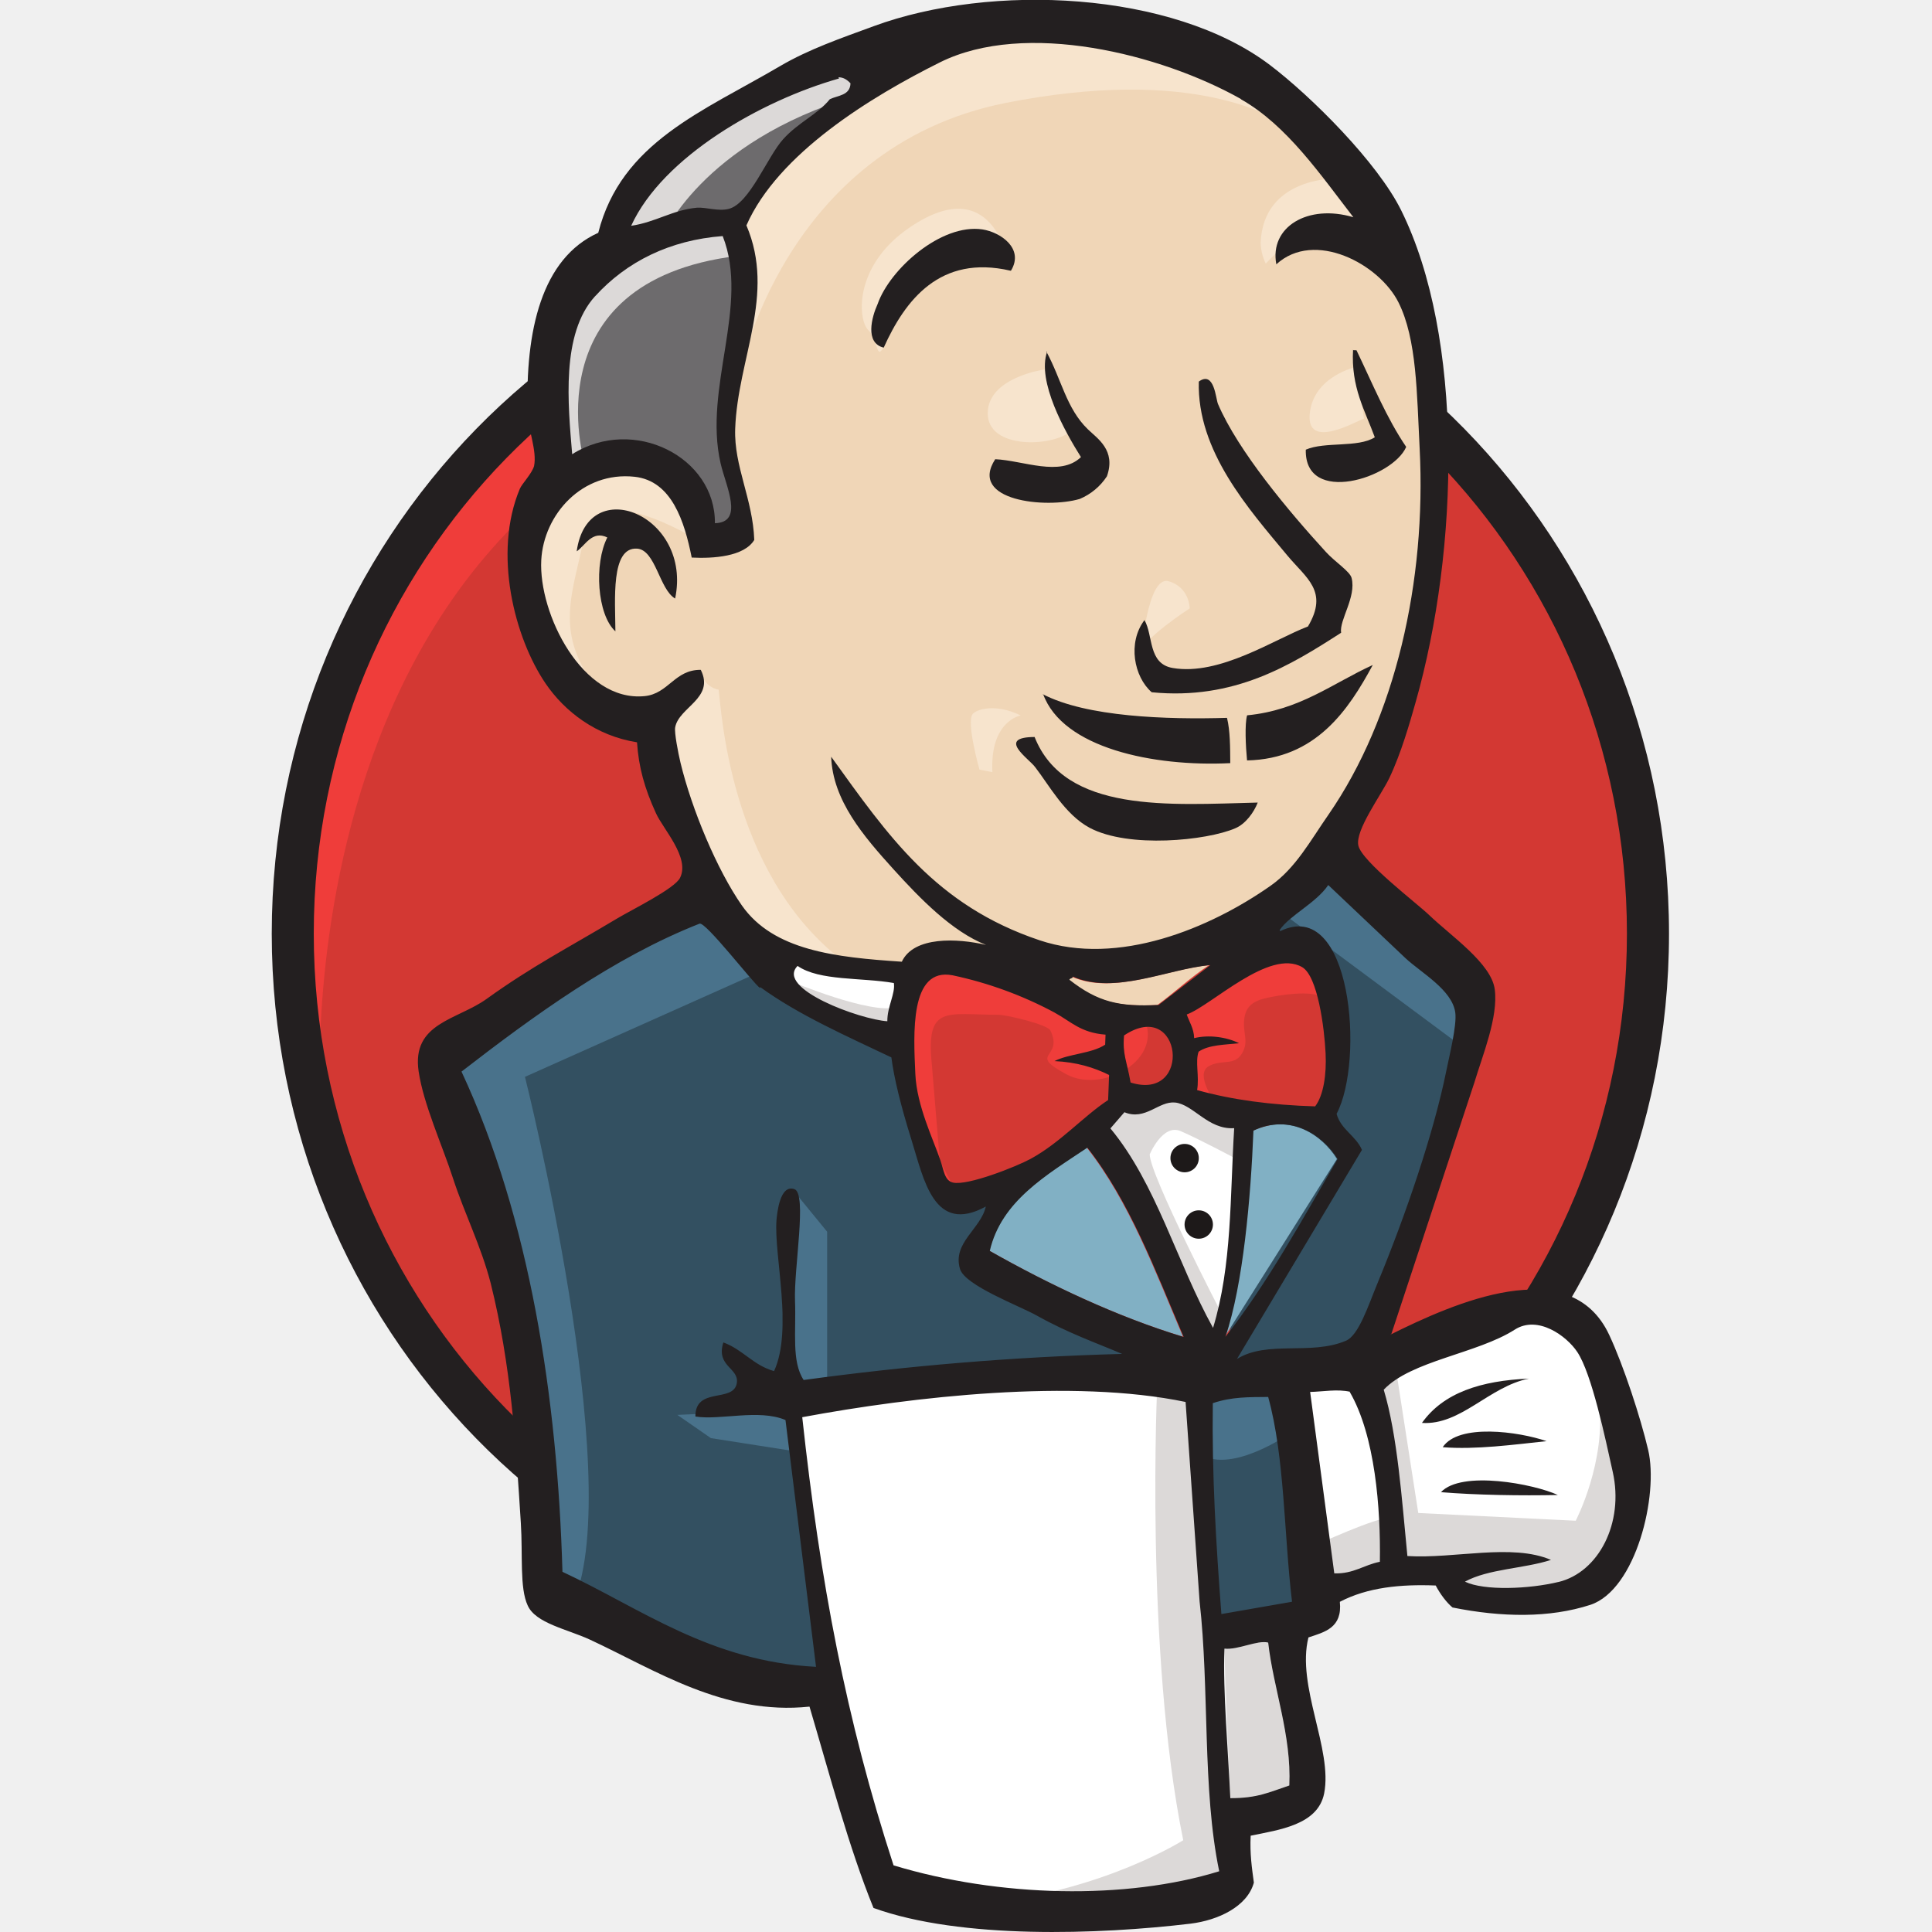
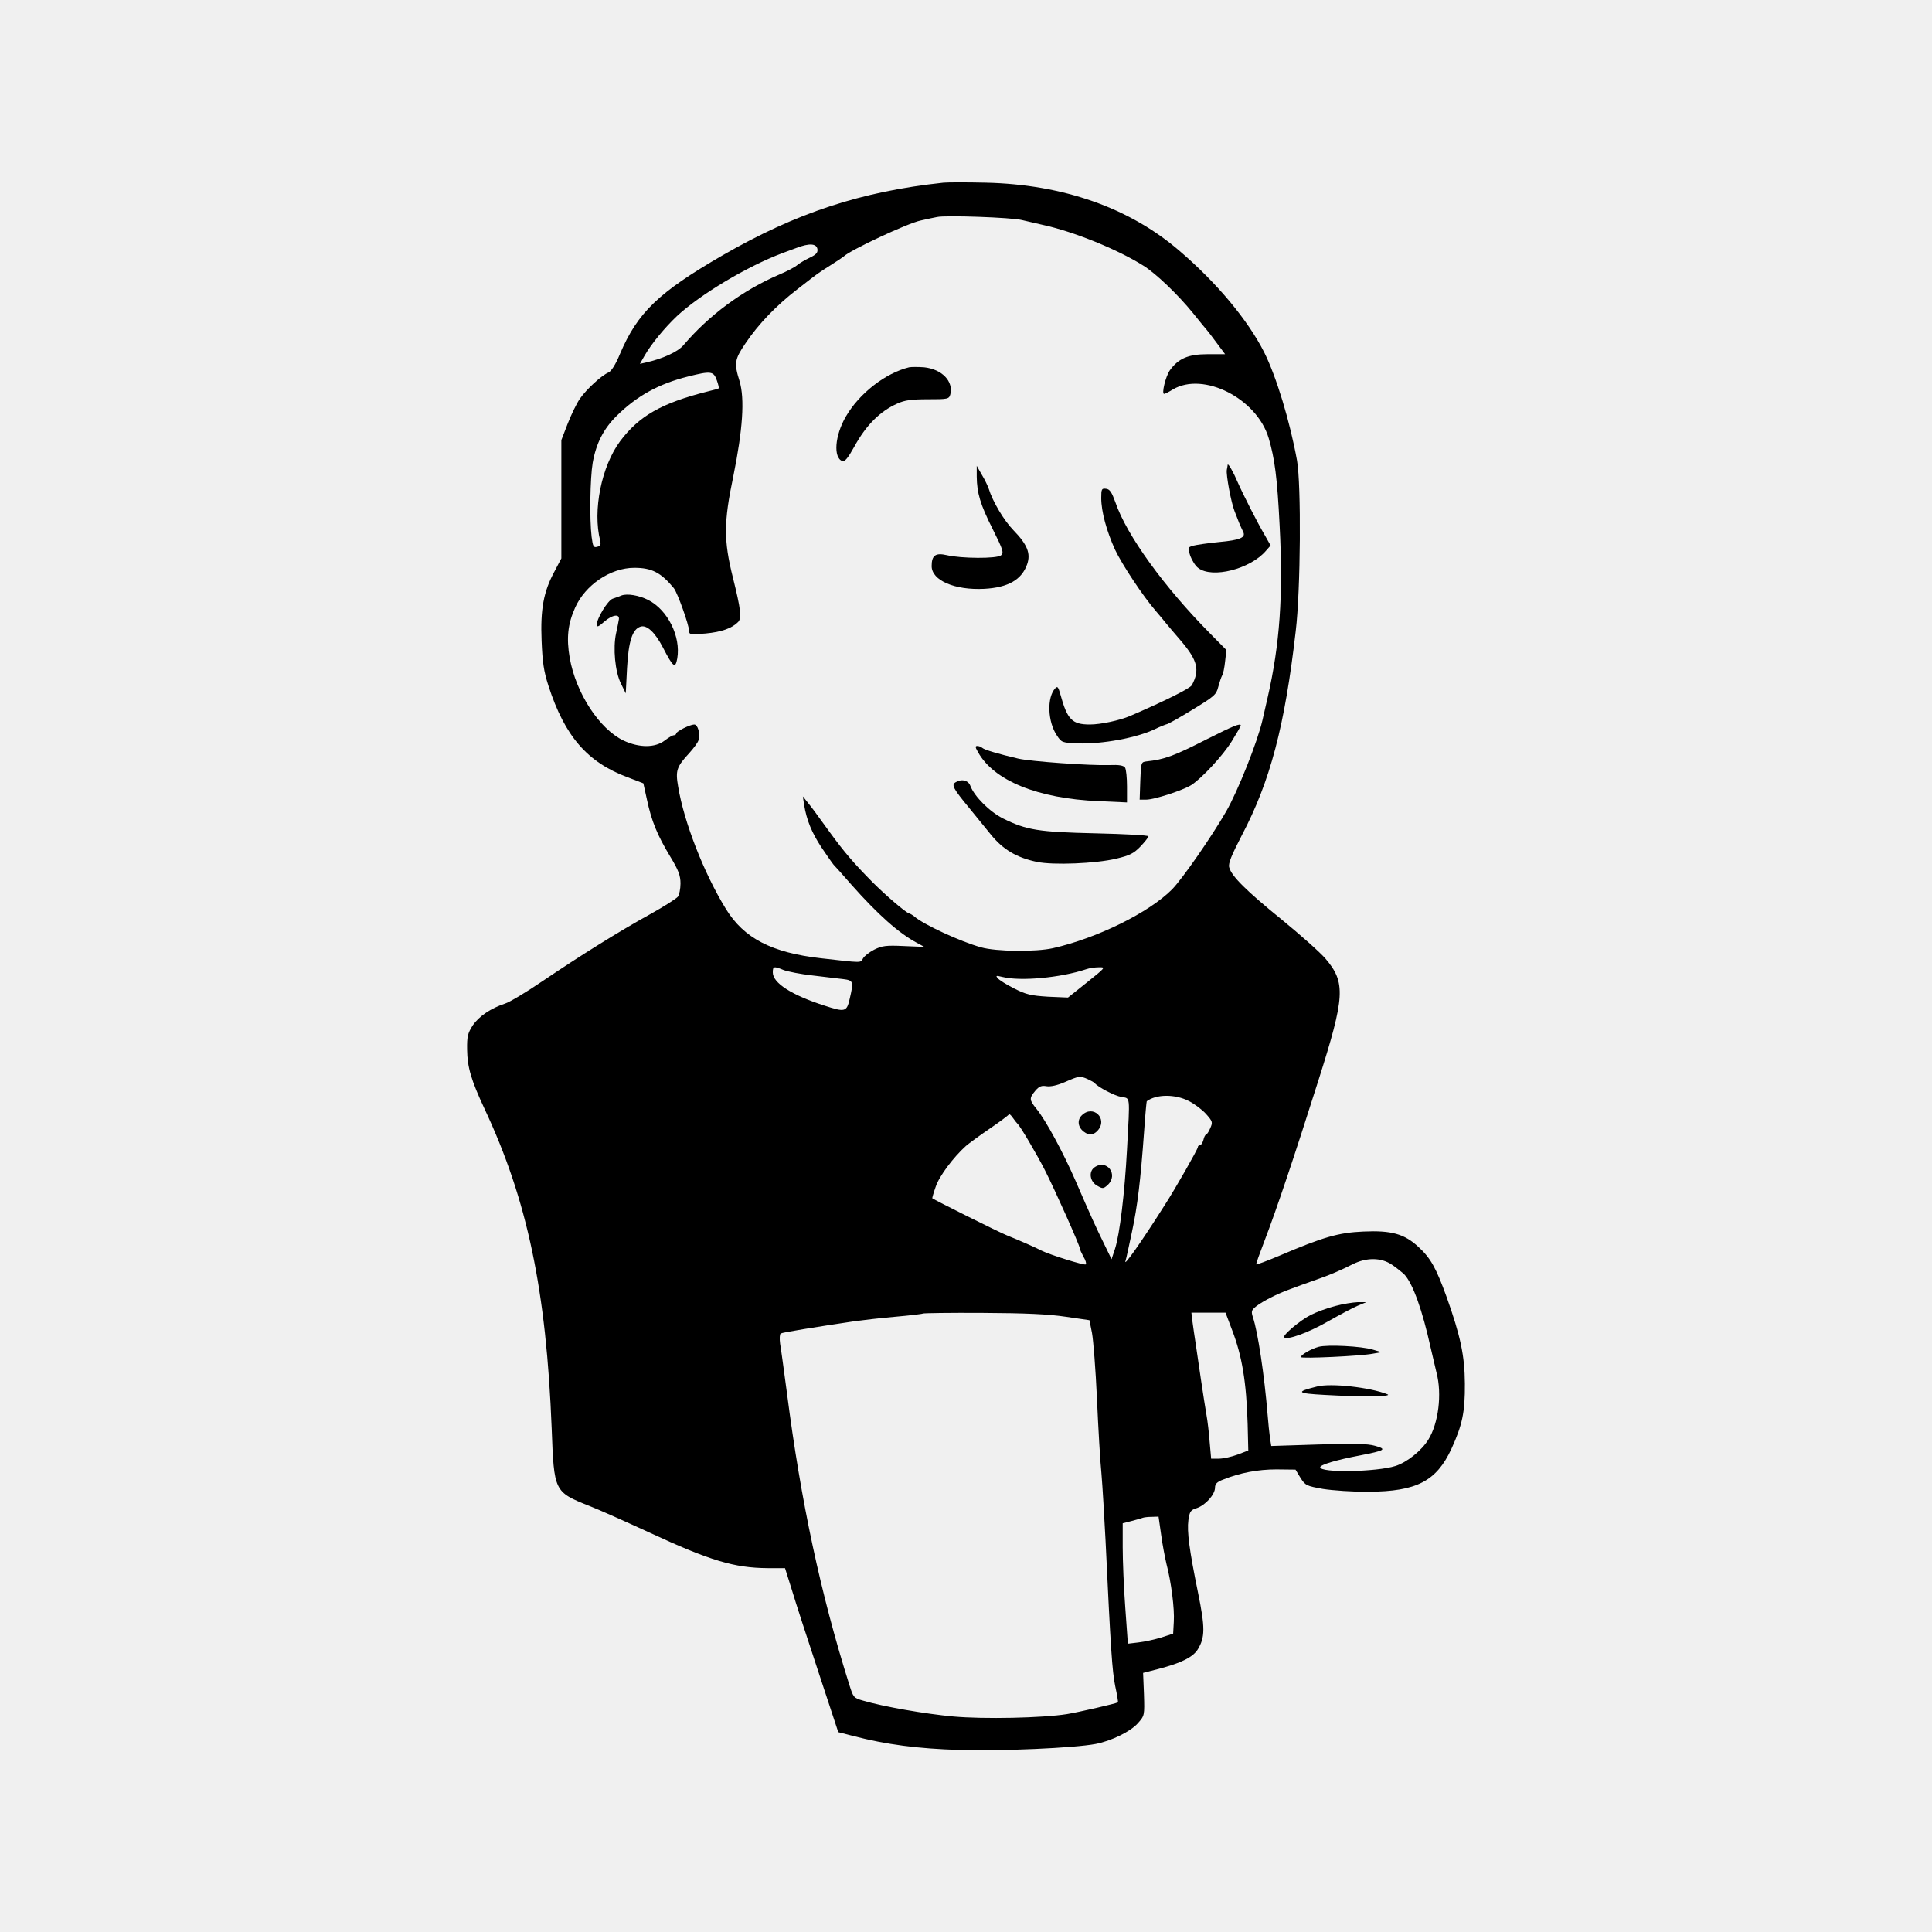
- <svg xmlns="http://www.w3.org/2000/svg" width="64" height="64" viewBox="0 0 32 32">
-   <style>.B{fill-rule:evenodd}.C{fill:#dcd9d8}.D{fill:#d33833}.E{fill:#231f20}.F{fill:#f7e4cd}.G{stroke:#d33833}.H{stroke-width:.257}</style>
-   <path d="M27.295 15.42c0 6.34-5.025 11.48-11.223 11.48S4.85 21.76 4.85 15.42 9.874 3.94 16.072 3.94s11.223 5.14 11.223 11.48" class="B D" />
-   <path d="M5.306 18.263S4.494 6.292 15.524 5.95l-.77-1.283-5.986 2-1.7 1.967-1.496 2.865-.855 3.335.257 2.223" fill="#ef3d3a" />
-   <path d="M8.385 7.59c-1.97 2.015-3.188 4.797-3.188 7.874s1.22 5.86 3.188 7.873 4.685 3.257 7.687 3.257 5.717-1.243 7.687-3.257 3.188-4.797 3.188-7.873-1.22-5.86-3.188-7.874-4.685-3.257-7.687-3.257-5.717 1.243-7.687 3.257zm-.498 16.235c-2.093-2.14-3.386-5.098-3.386-8.36s1.294-6.22 3.386-8.36 4.988-3.468 8.185-3.467 6.093 1.327 8.185 3.467 3.387 5.098 3.387 8.36-1.294 6.22-3.387 8.36-4.988 3.467-8.185 3.467-6.093-1.327-8.185-3.467" class="E" />
-   <g class="B">
-     <path d="M20.796 15.484l-1.7.257-2.31.257-1.496.043-1.454-.043-1.112-.342-.983-1.07-.77-2.18-.17-.47-1.026-.342-.6-.983L8.74 9.2l.47-1.24 1.112-.385.898.428.428.94.513-.086.17-.214-.17-.983-.043-1.24.257-1.7-.01-.977.78-1.246 1.368-.983L16.905.477l2.65.385 2.31 1.667 1.07 1.7.684 1.24.17 3.078-.513 2.65-.94 2.35-.898 1.24" fill="#f0d6b7" />
-     <path d="M19.342 22.88l-6.114.257v1.026l.513 3.59-.257.3L9.21 26.6l-.3-.513-.428-4.83-.983-2.907-.214-.684 3.42-2.35 1.07-.428.94 1.154.812.727.94.3.427.128.513 2.223.385.47.983-.342-.684 1.325 3.72 1.753-.47.257" fill="#335061" />
-     <path d="M9.21 7.96l1.112-.385.898.428.428.94.513-.086.128-.513-.257-.983.257-2.352-.214-1.283.77-.898 1.667-1.325-.47-.64-2.352 1.154-.983.77-.556 1.197-.855 1.154-.257 1.368.17 1.454" fill="#6d6b6d" />
-     <path d="M10.962 3.94s.64-1.582 3.207-2.35.128-.556.128-.556l-2.78 1.07-1.07 1.07-.47.855.983-.086M9.68 7.66s-.898-2.993 2.523-3.42l-.128-.513-2.35.556-.684 2.223.17 1.454.47-.3" class="C" />
-     <path d="M11.048 11.636l.56-.542a.36.36 0 0 0 .295.329c.043.3.17 2.993 2 4.447.168.133-1.368-.214-1.368-.214l-1.368-2.138m7.738-2.695s.1-1.296.45-1.196.35.45.35.45-.848.548-.798.748" class="F" />
+ <svg xmlns="http://www.w3.org/2000/svg" version="1.0" width="32" height="32" viewBox="0 0 900 731" preserveAspectRatio="xMidYMid meet">
+   <g transform="translate(0,731) scale(0.1,-0.1)" fill="#000000" stroke="none">
+     <path d="M4395 7304 c-383 -41 -685 -140 -1030 -339 -297 -172 -395 -266 -477 -459 -20 -49 -41 -81 -53 -86 -32 -13 -103 -78 -134 -123 -16 -23 -41 -76 -57 -117 l-29 -75 0 -276 0 -275 -32 -61 c-51 -94 -66 -176 -60 -323 4 -100 10 -142 32 -210 76 -235 181 -356 369 -426 l73 -28 17 -77 c21 -98 47 -163 108 -264 39 -64 48 -89 48 -126 0 -25 -6 -53 -12 -61 -7 -9 -65 -46 -128 -81 -145 -80 -326 -193 -502 -312 -75 -51 -153 -98 -175 -105 -65 -21 -122 -59 -151 -102 -23 -36 -27 -51 -26 -113 1 -82 19 -142 81 -275 200 -426 288 -848 313 -1491 11 -292 11 -294 175 -359 44 -17 169 -73 280 -124 282 -131 396 -165 551 -166 l81 0 32 -102 c17 -57 73 -229 124 -383 l92 -279 70 -18 c154 -40 300 -59 495 -65 193 -6 534 9 634 28 73 14 163 58 197 97 31 35 31 36 28 135 l-4 99 70 18 c108 28 162 55 185 92 34 56 34 101 1 263 -41 201 -52 285 -45 339 6 40 10 47 40 56 40 14 84 63 84 95 0 17 9 27 39 38 77 31 161 47 247 47 l89 -1 23 -38 c23 -36 28 -38 105 -52 45 -7 141 -14 212 -13 224 1 316 49 386 199 51 112 64 171 63 305 -1 130 -20 220 -85 403 -49 135 -74 181 -132 234 -65 60 -125 77 -256 71 -115 -5 -186 -25 -392 -113 -57 -24 -105 -42 -107 -40 -2 1 16 51 39 111 55 143 139 393 250 744 125 393 129 458 33 570 -25 29 -116 110 -203 181 -165 134 -235 203 -245 244 -5 18 11 56 59 149 132 251 200 508 251 951 23 192 26 682 6 795 -33 182 -96 390 -153 504 -76 150 -220 323 -394 472 -233 201 -543 310 -903 318 -86 2 -175 2 -197 0z m365 -174 c25 -6 68 -16 95 -22 145 -31 352 -115 472 -191 59 -37 161 -135 230 -220 32 -40 60 -74 63 -77 3 -3 24 -30 46 -60 l41 -55 -81 0 c-91 0 -137 -20 -177 -76 -19 -28 -39 -109 -26 -109 3 0 22 9 41 21 142 84 391 -42 446 -227 28 -95 40 -184 51 -407 17 -326 1 -553 -56 -802 -9 -38 -20 -86 -24 -105 -23 -100 -114 -329 -169 -425 -68 -118 -204 -314 -252 -363 -107 -108 -348 -227 -555 -274 -81 -18 -265 -16 -335 4 -97 27 -267 106 -310 143 -8 7 -20 14 -27 16 -16 5 -108 84 -168 144 -88 89 -131 139 -201 235 -78 108 -77 106 -104 140 l-20 25 6 -40 c12 -71 35 -128 81 -198 25 -37 50 -73 56 -80 7 -7 44 -48 82 -92 126 -142 222 -227 306 -272 l35 -19 -96 4 c-83 4 -102 1 -138 -17 -23 -12 -46 -30 -52 -41 -11 -21 -1 -21 -195 1 -230 26 -359 93 -443 229 -103 167 -196 406 -223 571 -13 75 -7 92 52 156 20 22 40 49 43 60 9 29 -3 73 -20 73 -19 0 -84 -32 -84 -42 0 -4 -5 -8 -11 -8 -6 0 -25 -11 -43 -25 -45 -34 -118 -34 -191 0 -113 54 -222 221 -251 385 -16 93 -9 158 25 234 47 106 165 186 276 186 81 0 124 -22 184 -95 17 -21 71 -172 71 -199 0 -17 6 -18 77 -12 74 7 122 24 151 53 18 18 13 60 -24 208 -43 172 -43 257 2 471 44 217 54 361 29 444 -26 83 -23 101 28 176 60 89 142 175 242 252 103 80 92 72 155 112 30 19 57 37 60 40 27 28 299 156 360 168 30 7 64 14 75 16 37 9 349 -2 395 -14z m-952 -136 c2 -16 -6 -25 -35 -39 -21 -10 -47 -25 -58 -34 -11 -10 -49 -30 -85 -45 -172 -74 -328 -190 -447 -330 -26 -30 -95 -62 -175 -80 l-27 -6 21 37 c32 56 94 131 152 186 109 101 326 231 491 293 11 4 40 15 65 24 60 23 94 21 98 -6z m-469 -610 c7 -19 11 -37 9 -38 -1 -2 -25 -8 -53 -15 -214 -54 -318 -114 -406 -231 -87 -117 -129 -323 -93 -464 4 -18 1 -25 -14 -28 -17 -5 -20 1 -26 46 -10 83 -7 274 5 345 16 91 51 159 112 219 94 93 196 149 332 183 107 27 119 25 134 -17z m312 -2748 c19 -7 79 -19 134 -25 55 -7 119 -14 143 -17 48 -6 49 -11 30 -93 -14 -60 -21 -62 -119 -30 -152 49 -239 105 -239 154 0 29 5 30 51 11z m1413 -57 l-89 -71 -93 4 c-79 5 -102 10 -157 38 -36 18 -71 40 -77 48 -11 13 -8 13 22 6 83 -21 270 -4 390 36 14 5 40 9 59 9 33 1 31 -1 -55 -70z m3 -451 c15 -7 30 -15 33 -19 15 -18 92 -59 124 -64 42 -8 40 13 26 -245 -11 -205 -34 -395 -56 -463 l-16 -48 -33 68 c-39 79 -64 134 -135 298 -58 133 -138 281 -182 335 -34 42 -34 49 -5 84 18 21 29 25 52 21 19 -3 50 4 85 19 66 29 71 30 107 14z m471 -102 c26 -13 62 -40 80 -60 31 -35 32 -39 20 -66 -7 -17 -16 -30 -19 -30 -4 0 -10 -11 -13 -25 -4 -14 -11 -25 -16 -25 -6 0 -10 -4 -10 -9 0 -9 -104 -192 -155 -271 -107 -169 -193 -291 -182 -259 3 8 16 69 30 135 26 122 40 236 57 473 5 74 11 135 12 136 44 33 132 34 196 1z m-798 -106 c12 -10 87 -137 127 -215 46 -90 163 -352 163 -365 0 -5 8 -22 17 -39 10 -16 15 -33 11 -36 -6 -6 -168 45 -206 64 -24 13 -106 49 -161 71 -36 14 -340 166 -348 173 -1 1 6 26 16 54 16 49 83 138 141 190 14 12 63 48 110 80 47 32 87 62 89 66 2 5 10 -2 19 -15 9 -13 19 -25 22 -28z m1745 -657 c22 -15 48 -36 59 -47 39 -45 82 -164 121 -341 9 -38 21 -90 27 -115 26 -99 9 -235 -38 -311 -32 -52 -100 -106 -153 -123 -88 -28 -351 -33 -351 -6 0 12 79 35 185 55 118 23 128 29 70 45 -35 10 -98 11 -265 6 l-218 -7 -6 38 c-3 21 -8 70 -11 108 -15 184 -46 388 -68 452 -9 29 -8 34 14 52 13 11 47 31 74 44 43 22 83 37 230 89 47 17 96 38 145 63 65 33 134 33 185 -2z m-1520 -242 l110 -16 12 -60 c6 -33 17 -170 23 -305 6 -135 15 -292 21 -350 5 -58 13 -197 19 -310 24 -508 31 -610 45 -679 9 -41 14 -74 13 -76 -9 -6 -183 -46 -238 -55 -114 -18 -386 -24 -530 -11 -130 12 -326 46 -420 74 -43 12 -45 15 -63 72 -134 424 -226 855 -291 1360 -14 105 -28 209 -32 231 -3 23 -2 44 3 47 7 5 161 30 343 57 36 5 121 15 190 21 69 6 127 13 129 15 2 2 128 4 280 3 200 -1 306 -6 386 -18z m775 -63 c46 -120 66 -240 72 -436 l3 -124 -50 -19 c-27 -10 -66 -19 -87 -19 l-36 0 -7 78 c-3 42 -10 100 -15 127 -5 28 -16 100 -25 160 -9 61 -20 137 -25 170 -5 33 -12 79 -15 103 l-5 42 79 0 80 0 31 -82z m-331 -952 c6 -46 18 -107 25 -137 22 -84 38 -208 34 -269 l-3 -55 -55 -18 c-30 -9 -78 -20 -106 -23 l-50 -6 -12 168 c-7 93 -12 219 -12 281 l0 112 43 11 c23 6 47 13 52 15 6 2 24 4 41 4 l31 1 12 -84z" />
+     <path d="M4235 6444 c-110 -27 -232 -121 -295 -230 -51 -88 -59 -191 -16 -207 11 -4 26 14 55 66 55 101 120 166 201 202 35 16 66 20 143 20 93 0 98 1 104 23 15 61 -39 117 -122 126 -28 2 -59 2 -70 0z" />
+     <path d="M5719 5990 c0 -3 -2 -13 -4 -24 -4 -23 20 -152 36 -192 6 -16 16 -40 21 -54 6 -14 14 -32 19 -42 14 -27 -14 -39 -113 -48 -51 -5 -105 -13 -120 -17 -26 -8 -26 -9 -13 -48 8 -21 24 -47 37 -56 65 -50 242 -5 315 80 l22 25 -26 46 c-35 59 -103 193 -128 250 -19 45 -44 89 -46 80z" />
+     <path d="M4550 5935 c1 -77 16 -129 75 -246 48 -96 52 -109 38 -121 -20 -16 -185 -15 -253 1 -52 12 -70 -1 -70 -51 0 -67 108 -113 245 -106 112 6 175 43 200 115 17 50 1 91 -64 158 -44 45 -97 134 -115 193 -4 12 -18 42 -32 65 l-24 42 0 -50z" />
+     <path d="M5130 5835 c0 -63 25 -154 64 -240 33 -70 131 -218 190 -286 17 -20 40 -47 50 -60 11 -13 41 -49 68 -80 77 -91 88 -135 50 -206 -9 -15 -120 -71 -287 -143 -49 -21 -138 -40 -188 -40 -83 0 -105 23 -137 139 -10 36 -14 41 -24 30 -40 -42 -36 -157 8 -221 21 -32 24 -33 98 -36 112 -4 274 26 357 66 25 12 50 22 55 23 6 0 61 31 121 68 102 62 111 70 120 106 6 22 14 46 18 53 5 7 11 37 14 66 l6 53 -74 75 c-215 217 -391 460 -443 613 -17 47 -26 61 -43 63 -21 3 -23 -1 -23 -43z" />
+     <path d="M2895 5381 c-11 -5 -30 -11 -41 -15 -23 -8 -74 -92 -74 -121 0 -13 8 -10 36 15 36 31 71 37 67 10 -1 -8 -7 -37 -13 -65 -15 -68 -5 -180 23 -235 l22 -45 6 118 c7 126 25 181 63 193 29 9 67 -26 104 -97 48 -93 58 -101 67 -51 17 102 -44 225 -135 272 -44 22 -98 31 -125 21z" />
+     <path d="M5625 4713 c-157 -80 -200 -96 -285 -105 -24 -3 -25 -5 -28 -90 l-3 -88 31 0 c37 0 169 43 208 67 49 31 148 137 190 205 23 37 42 70 42 73 0 13 -34 -1 -155 -62z" />
+     <path d="M4555 4653 c73 -134 278 -218 563 -230 l132 -6 0 74 c0 41 -4 80 -9 88 -7 10 -27 14 -73 12 -92 -3 -368 17 -424 30 -90 21 -159 41 -168 50 -6 5 -16 9 -23 9 -11 0 -10 -6 2 -27z" />
+     <path d="M4450 4510 c-18 -12 -10 -28 65 -119 28 -34 73 -90 101 -124 56 -69 119 -107 214 -127 76 -16 274 -8 370 15 63 15 81 24 113 57 20 21 37 43 37 47 0 5 -111 11 -247 14 -265 6 -321 15 -430 69 -62 31 -134 102 -153 153 -10 26 -42 33 -70 15z" />
+     <path d="M5039 2959 c-22 -22 -18 -55 10 -76 23 -18 45 -16 64 5 50 55 -21 124 -74 71z" />
+     <path d="M5097 2716 c-27 -21 -19 -67 15 -85 24 -14 28 -14 47 3 54 49 -4 125 -62 82z" />
+     <path d="M6220 2071 c-36 -9 -87 -28 -113 -41 -50 -25 -134 -96 -125 -105 14 -14 113 22 202 73 55 31 118 65 140 74 l41 17 -40 0 c-22 -1 -69 -8 -105 -18z" />
+     <path d="M6143 1881 c-34 -9 -83 -37 -83 -48 0 -8 282 5 335 16 l40 7 -40 12 c-52 16 -211 24 -252 13z" />
+     <path d="M6135 1696 c-101 -25 -95 -32 36 -39 173 -10 320 -8 292 3 -80 32 -263 53 -328 36z" />
  </g>
-   <path d="M22.464 6.077s-.705.15-.77.77.77.128.898.086M17.3 6.12s-.94.128-.94.727 1.07.556 1.368.3" class="F" />
-   <g class="B">
-     <path d="M11.475 8.9S9.85 7.916 9.68 8.857s-.556 1.625.257 2.608l-.556-.17-.513-1.325-.17-1.283.983-1.026 1.112.086.64.513.043.64m.77-2.694s.727-3.762 4.404-4.5c3.027-.598 4.617.128 5.216.812 0 0-2.694-3.206-5.26-2.223s-4.446 2.8-4.406 3.943l.043 1.967m9.92-3.25s-1.24-.043-1.283 1.07a.86.86 0 0 0 .085.342s.984-1.112 1.582-.513m-5.813.628s-.213-1.706-1.668-.714c-.94.64-.855 1.54-.684 1.7s.125.515.255.28.087-1.006.558-1.22 1.24-.453 1.54-.055" class="F" />
-     <path d="M12.715 16.04l-4.02 1.796s1.667 6.627.812 8.68l-.6-.214-.043-2.523L7.756 19l-.47-1.325 4.2-2.822 1.24 1.197m.404 3.655l.57.696v2.565h-.684l-.085-2c0-.214.085-.983.085-.983m.127 3.367l-1.924.085.556.385 1.368.214" fill="#49728b" />
-     <g fill="#335061">
-       <path d="M19.727 22.923l1.582-.043.385 3.934-1.625.214-.342-4.104" />
-       <path d="M20.155 22.923l2.394-.128.983-2.608c0-.128.855-3.59.855-3.59l-1.924-2.01-.385-.342-1.026 1.026v3.976l-.898 3.677" />
-     </g>
-     <path d="M21.224 22.624l-1.496.3.214 1.197c.556.257 1.496-.428 1.496-.428m-.172-8.55l2.993 2.223.086-1.026-2.266-2.095-.812.898" fill="#49728b" />
-     <path d="M14.627 31.346l-.885-3.592-.44-2.65-.073-1.967 4.006-.213h2.493l-.227 4.5.385 3.463-.043.64-3.25.257-1.967-.428" fill="#fff" />
-     <path d="M19.17 22.88s-.214 4.447.428 7.6c0 0-1.283.812-3.164 1.026l3.59-.128.428-.257-.513-7.012-.128-1.497" class="C" />
-     <path d="M21.767 26.472l1.667-.47 3.164-.17.47-1.454-.855-2.523-.983-.128-1.368.428-1.313.64-.697-.128-.543.213" fill="#fff" />
-     <path d="M21.737 25.616s1.112-.513 1.283-.47l-.47-2.352.556-.214.385 2.48 2.608.128s.513-.983.385-2l.47 1.368.043.77-.684 1.026-.77.17-1.283-.043-.428-.556-1.496.214-.47.17" class="C" />
-   </g>
-   <path d="M20.056 22.58l-.94-2.394-.983-1.41s.214-.6.513-.6h.983l.94.342-.085 1.582-.428 2.48" fill="#fff" />
-   <path d="M20.24 21.77s-1.197-2.31-1.197-2.65c0 0 .214-.513.513-.385s.94.47.94.47v-.812l-1.454-.3-.983.128 1.667 3.934.342.043" class="B C" />
-   <path d="M15.01 16.125l-1.184-.13-1.112-.342v.385l.543.6 1.7.77" fill="#fff" />
-   <g class="B">
-     <path d="M13.1 16.254s1.325.556 1.753.428l.043.513-1.197-.256-.727-.513.128-.17" class="C" />
-     <path d="M21.762 18.323c-.725-.02-1.38-.107-1.955-.27.04-.235-.034-.466.025-.636.16-.115.428-.113.67-.14-.21-.103-.503-.143-.744-.084-.006-.163-.08-.264-.123-.392.408-.146 1.37-1.1 1.912-.784.258.15.368 1.01.388 1.426.017.346-.03.696-.173.88" class="D" />
-   </g>
-   <path d="M21.762 18.323c-.725-.02-1.38-.107-1.955-.27.04-.235-.034-.466.025-.636.16-.115.428-.113.67-.14-.21-.103-.503-.143-.744-.084-.006-.163-.08-.264-.123-.392.408-.146 1.37-1.1 1.912-.784.258.15.368 1.01.388 1.426.017.346-.03.696-.173.88z" fill="none" class="G H" />
-   <path d="M18.293 17.137l-.006.166c-.227.15-.592.147-.84.272.366.016.655.104.905.23l-.016.415c-.415.284-.794.708-1.283.974-.23.126-1.042.45-1.288.393-.14-.032-.152-.205-.207-.368-.118-.35-.39-.903-.415-1.428-.03-.663-.097-1.773.617-1.637a6.38 6.38 0 0 1 1.692.619c.273.15.43.333.844.365" class="B D" />
-   <path d="M18.293 17.137l-.006.166c-.227.15-.592.147-.84.272.366.016.655.104.905.23l-.016.415c-.415.284-.794.708-1.283.974-.23.126-1.042.45-1.288.393-.14-.032-.152-.205-.207-.368-.118-.35-.39-.903-.415-1.428-.03-.663-.097-1.773.617-1.637a6.38 6.38 0 0 1 1.692.619c.273.15.43.333.844.365z" fill="none" class="G H" />
-   <path d="M18.705 17.928c-.063-.36-.137-.464-.108-.78.963-.642 1.143 1.102.108.78" class="B D" />
-   <path d="M18.705 17.928c-.063-.36-.137-.464-.108-.78.963-.642 1.143 1.102.108.78z" fill="none" class="G H" />
-   <path d="M20.1 18.22s-.3-.428-.086-.556.428 0 .556-.214 0-.342.043-.6.257-.3.47-.342.812-.128.898.086l-.257-.77-.513-.17-1.625.94-.086.47v.94m-3.9 1.626l-.166-2c-.1-.995.24-.822 1.102-.822.132 0 .8.157.86.257.233.476-.4.37.27.73.556.303 1.538-.184 1.313-.858-.126-.15-.655-.047-.845-.145l-1.002-.52c-.425-.22-1.407-.542-1.86-.234-1.148.78.072 2.732.482 3.546" fill="#ef3d3a" class="B" />
-   <path d="M16.735 4.483c-1.165-.27-1.744.488-2.098 1.275-.315-.076-.2-.505-.1-.724.2-.574 1.05-1.337 1.736-1.234.296.045.696.315.472.683M22.413 5.8l.055.002c.263.547.5 1.127.823 1.6-.223.518-1.685.977-1.663.046.316-.138.862-.028 1.143-.205-.162-.445-.396-.824-.36-1.453m-5.08.034c.25.458.33.94.686 1.285.16.156.47.346.317.78a1 1 0 0 1-.45.375c-.555.164-1.85.034-1.4-.658.46.02 1.076.298 1.42-.035-.264-.42-.733-1.255-.56-1.746m4.87 4.655c-.836.537-1.768 1.12-3.138.986-.293-.254-.404-.82-.12-1.195.148.254.055.723.468.793.777.133 1.682-.475 2.24-.688.347-.585-.03-.8-.342-1.176-.64-.77-1.497-1.726-1.466-2.88.258-.187.28.286.318.372.334.78 1.174 1.78 1.787 2.45.15.165.4.323.426.432.08.317-.207.696-.174.907m-11.03-.567c-.262-.15-.324-.808-.632-.827-.44-.027-.36.855-.358 1.37-.303-.275-.356-1.12-.134-1.555-.253-.124-.367.137-.507.23.18-1.312 1.92-.6 1.63.783m11.555 1.1c-.4.74-.94 1.556-2.082 1.58-.023-.24-.04-.603.001-.747.873-.084 1.412-.528 2.08-.833m-5.47.48c.728.383 2.067.424 3.057.395.053.217.052.485.054.75-1.273.063-2.777-.25-3.1-1.145m-.14.714c.504 1.265 2.235 1.12 3.695 1.084-.064.164-.204.358-.377.428-.468.2-1.758.335-2.407-.01-.412-.22-.676-.714-.902-1.004-.1-.14-.652-.498-.008-.5" class="E B" />
-   <path d="M22.144 19.196l-1.858 2.945c.294-.864.42-2.31.464-3.414.615-.288 1.142.065 1.394.47" fill="#81b0c4" class="B" />
-   <path d="M25.324 22.834c-.662.132-1.127.776-1.772.734.355-.5.976-.7 1.772-.734m.292 1.036c-.54.057-1.173.144-1.72.1.26-.396 1.257-.26 1.72-.1m.187.892c-.606.013-1.36.001-1.936-.047.34-.366 1.543-.136 1.936.047" class="E B" />
-   <path d="M21.003 27.206c.087.76.39 1.533.35 2.366-.335.113-.528.212-.977.21l-.098-2.467c.22.015.547-.158.724-.1" class="B C" />
-   <path d="M20.026 15.986c-.304.2-.564.447-.856.66-.648.032-1.002-.045-1.478-.417.008-.03.056-.017.057-.053.694.31 1.576-.126 2.277-.19" fill="#f0d6b7" class="B" />
-   <path d="M16.383 20.716c.19-.826.938-1.254 1.616-1.71.7.89 1.126 2.03 1.595 3.134-1.108-.334-2.24-.876-3.21-1.425" fill="#81b0c4" class="B" />
-   <path d="M20.28 27.316c-.028.675.066 1.76.098 2.467.45.001.642-.098.977-.21.038-.834-.264-1.605-.35-2.366-.177-.047-.503.125-.724.1zm-6.992-3.84c.296 2.722.725 5 1.512 7.42 1.746.53 3.85.576 5.394.098-.283-1.36-.16-3.017-.325-4.47l-.232-3.303c-1.87-.39-4.513-.09-6.348.252zm6.8-.235c-.016 1.17.052 2.322.142 3.493l1.17-.204c-.135-1.127-.12-2.395-.395-3.392-.32.003-.6-.004-.918.103zm2.277-.188c-.213-.05-.46-.002-.665.002l.4 3.005c.32.01.49-.14.755-.192.014-.878-.077-2.088-.5-2.815zm3.448 3.15c.668-.162 1.087-.98.9-1.82-.125-.564-.348-1.627-.587-1.988-.176-.267-.655-.617-1.037-.372-.622.398-1.717.514-2.17.995.227.757.298 1.796.392 2.755.777.048 1.732-.214 2.378.064-.45.146-1.036.147-1.425.36.318.154 1.064.123 1.55.005zm-6.208-4.06c-.47-1.103-.895-2.246-1.595-3.134-.678.455-1.425.883-1.616 1.71.97.55 2.103 1.09 3.21 1.425zm1.156-3.415c-.044 1.103-.17 2.55-.464 3.414.7-.893 1.267-1.933 1.858-2.945-.252-.404-.78-.757-1.394-.47zm-1.3-.466c-.266-.03-.49.305-.837.16l-.232.268c.763.92 1.1 2.224 1.7 3.304.316-1.038.28-2.175.35-3.308-.434.028-.675-.393-.98-.425zm-.843-1.112c-.028.315.045.418.108.78 1.035.324.854-1.42-.108-.78zm-1.148-.377a6.38 6.38 0 0 0-1.692-.619c-.714-.137-.647.974-.617 1.637.024.525.297 1.08.415 1.428.056.163.068.335.207.368.246.057 1.057-.267 1.288-.393.49-.267.868-.7 1.283-.974l.016-.415c-.25-.124-.538-.213-.905-.23.25-.125.614-.123.84-.272l.006-.166c-.414-.032-.57-.216-.844-.365zm-4.26-.774c-.37.376 1.038.888 1.487.916-.003-.238.136-.462.108-.633-.533-.094-1.233-.032-1.594-.283zm4.56.176c-.002.037-.05.023-.057.053.476.372.83.45 1.478.417l.856-.66c-.7.063-1.583.498-2.277.19zm4.186 1.27c-.02-.418-.13-1.276-.388-1.426-.542-.316-1.505.638-1.912.784.044.128.118.23.123.392.24-.06.535-.02.744.084-.242.027-.5.025-.67.14-.06.17.014.4-.025.636.574.162 1.23.248 1.955.27.14-.183.19-.533.173-.88zm-9.37-1.082c-.116-.083-.903-1.106-1-1.064-1.423.56-2.753 1.53-3.942 2.45 1.134 2.432 1.59 5.413 1.672 8.285 1.3.607 2.44 1.483 4.2 1.574l-.506-4.088c-.443-.187-1.078.008-1.492-.058-.004-.5.633-.22.686-.554.04-.254-.35-.273-.223-.673.324.118.494.378.84.475.316-.69-.004-1.912.04-2.5.01-.108.054-.6.297-.514.215.076-.012 1.31.01 1.855.02.503-.06 1 .143 1.306 1.703-.232 3.433-.382 5.275-.432-.405-.174-.887-.34-1.415-.636-.286-.16-1.188-.497-1.27-.77-.132-.433.346-.664.427-1.035-.86.47-1.027-.45-1.23-1.1-.184-.59-.29-1.03-.334-1.37-.74-.353-1.532-.7-2.17-1.163zm8.617-.94c1.186-.575 1.4 2.15.935 3.026.072.262.32.362.42.597l-2.07 3.463c.502-.313 1.22-.056 1.8-.3.216-.085.372-.58.536-.975.45-1.088.922-2.46 1.132-3.5.047-.237.177-.752.148-.963-.052-.377-.563-.657-.824-.9l-1.28-1.212c-.203.3-.638.5-.804.744zM9.855 4.908c-.565.622-.447 1.786-.378 2.615 1.02-.642 2.376.05 2.364 1.143.488-.013.182-.61.094-.993-.288-1.254.486-2.616.035-3.763-.875.066-1.593.424-2.114.998zM13.897 1.3c-1.28.362-2.918 1.292-3.443 2.44.407-.06.69-.264 1.09-.3.152-.01.35.064.525.02.347-.086.64-.865.903-1.155.256-.283.563-.404.773-.662.135-.065.335-.06.342-.263-.06-.063-.12-.1-.2-.1zm6.657.34C19.227.893 16.98.33 15.568 1.033c-1.14.568-2.68 1.508-3.205 2.7.49 1.15-.145 2.203-.186 3.37-.022.62.292 1.163.316 1.84-.168.277-.68.31-1.036.292-.12-.598-.33-1.27-.944-1.338-.87-.095-1.508.626-1.548 1.38-.047.886.68 2.355 1.712 2.253.398-.04.496-.44.93-.435.235.47-.363.617-.424.952-.016.087.05.426.088.585.187.774.605 1.775 1.016 2.364.522.747 1.546.86 2.65.933.197-.424.922-.39 1.395-.278-.566-.224-1.093-.768-1.53-1.25-.5-.552-1.01-1.145-1.035-1.867.947 1.314 1.73 2.462 3.452 3.04 1.303.437 2.826-.2 3.827-.904.416-.292.664-.756.96-1.18 1.105-1.6 1.62-3.86 1.508-6.06-.047-.907-.045-1.81-.35-2.42-.318-.638-1.394-1.21-2.024-.632-.117-.62.524-1.004 1.276-.78-.536-.692-1.1-1.524-1.862-1.954zm2.473 20.467c1.037-.516 2.975-1.388 3.626.002.24.512.522 1.378.646 1.907.176.746-.2 2.314-.957 2.565-.677.22-1.468.208-2.284.044-.096-.08-.203-.22-.278-.364-.583-.023-1.128.03-1.588.27.044.43-.248.5-.52.59-.203.803.405 1.852.26 2.584-.104.522-.746.602-1.217.7-.015.3.02.532.053.777-.108.397-.592.624-1.05.68-1.508.18-3.798.263-5.25-.26-.405-.993-.724-2.2-1.06-3.335-1.415.15-2.56-.61-3.638-1.11-.374-.173-.9-.27-1.03-.566-.135-.288-.08-.84-.113-1.36-.085-1.33-.16-2.615-.5-3.978-.158-.612-.433-1.15-.625-1.74-.177-.546-.487-1.22-.568-1.766-.12-.807.64-.852 1.126-1.202.75-.54 1.34-.84 2.155-1.328.24-.145.968-.5 1.05-.68.164-.334-.282-.805-.4-1.067-.19-.414-.287-.766-.314-1.175-.683-.108-1.2-.514-1.513-.972-.517-.758-.876-2.16-.428-3.227.035-.084.2-.25.236-.378.05-.254-.096-.592-.105-.862-.047-1.387.235-2.58 1.168-3 .38-1.5 1.735-2.01 3.013-2.762.478-.28 1.004-.46 1.548-.66 1.95-.718 4.944-.583 6.563.642.686.52 1.784 1.615 2.176 2.41 1.037 2.095.963 5.597.238 8.146-.097.342-.24.845-.436 1.256-.138.287-.565.86-.513 1.115.053.262.975.962 1.173 1.153.356.343 1.032.8 1.087 1.232.06.46-.203 1.092-.336 1.537l-1.38 4.18" class="B E" />
-   <path d="M16.107 11.83c.056-.075.366-.19.8.02 0 0-.513.086-.47.94l-.214-.043s-.22-.776-.114-.918" class="B F" />
-   <path d="M19.856 19.182c0 .13-.105.235-.235.235s-.235-.105-.235-.235.105-.235.235-.235.235.105.235.235m.234 1.1c0 .13-.105.235-.235.235s-.235-.105-.235-.235.105-.235.235-.235.235.105.235.235" fill="#1d1919" class="B" />
</svg>
